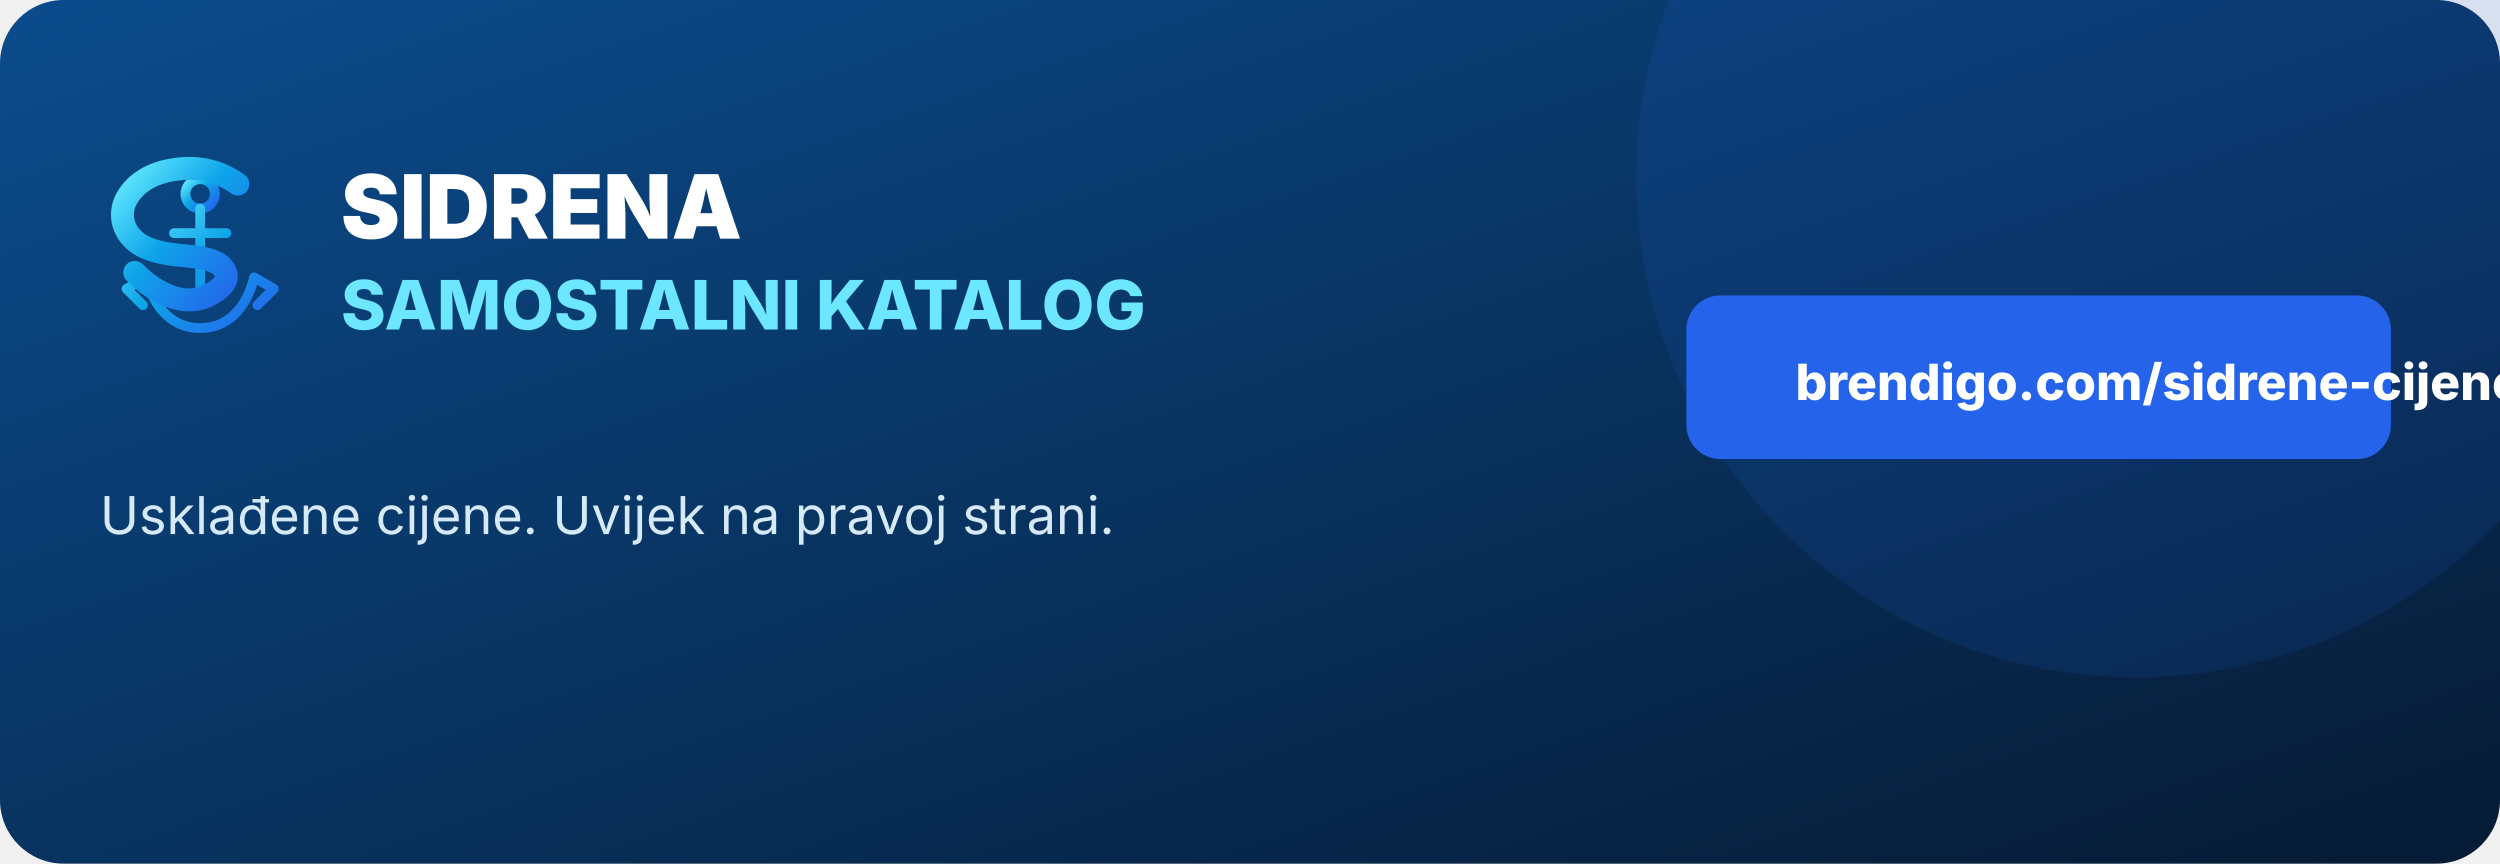
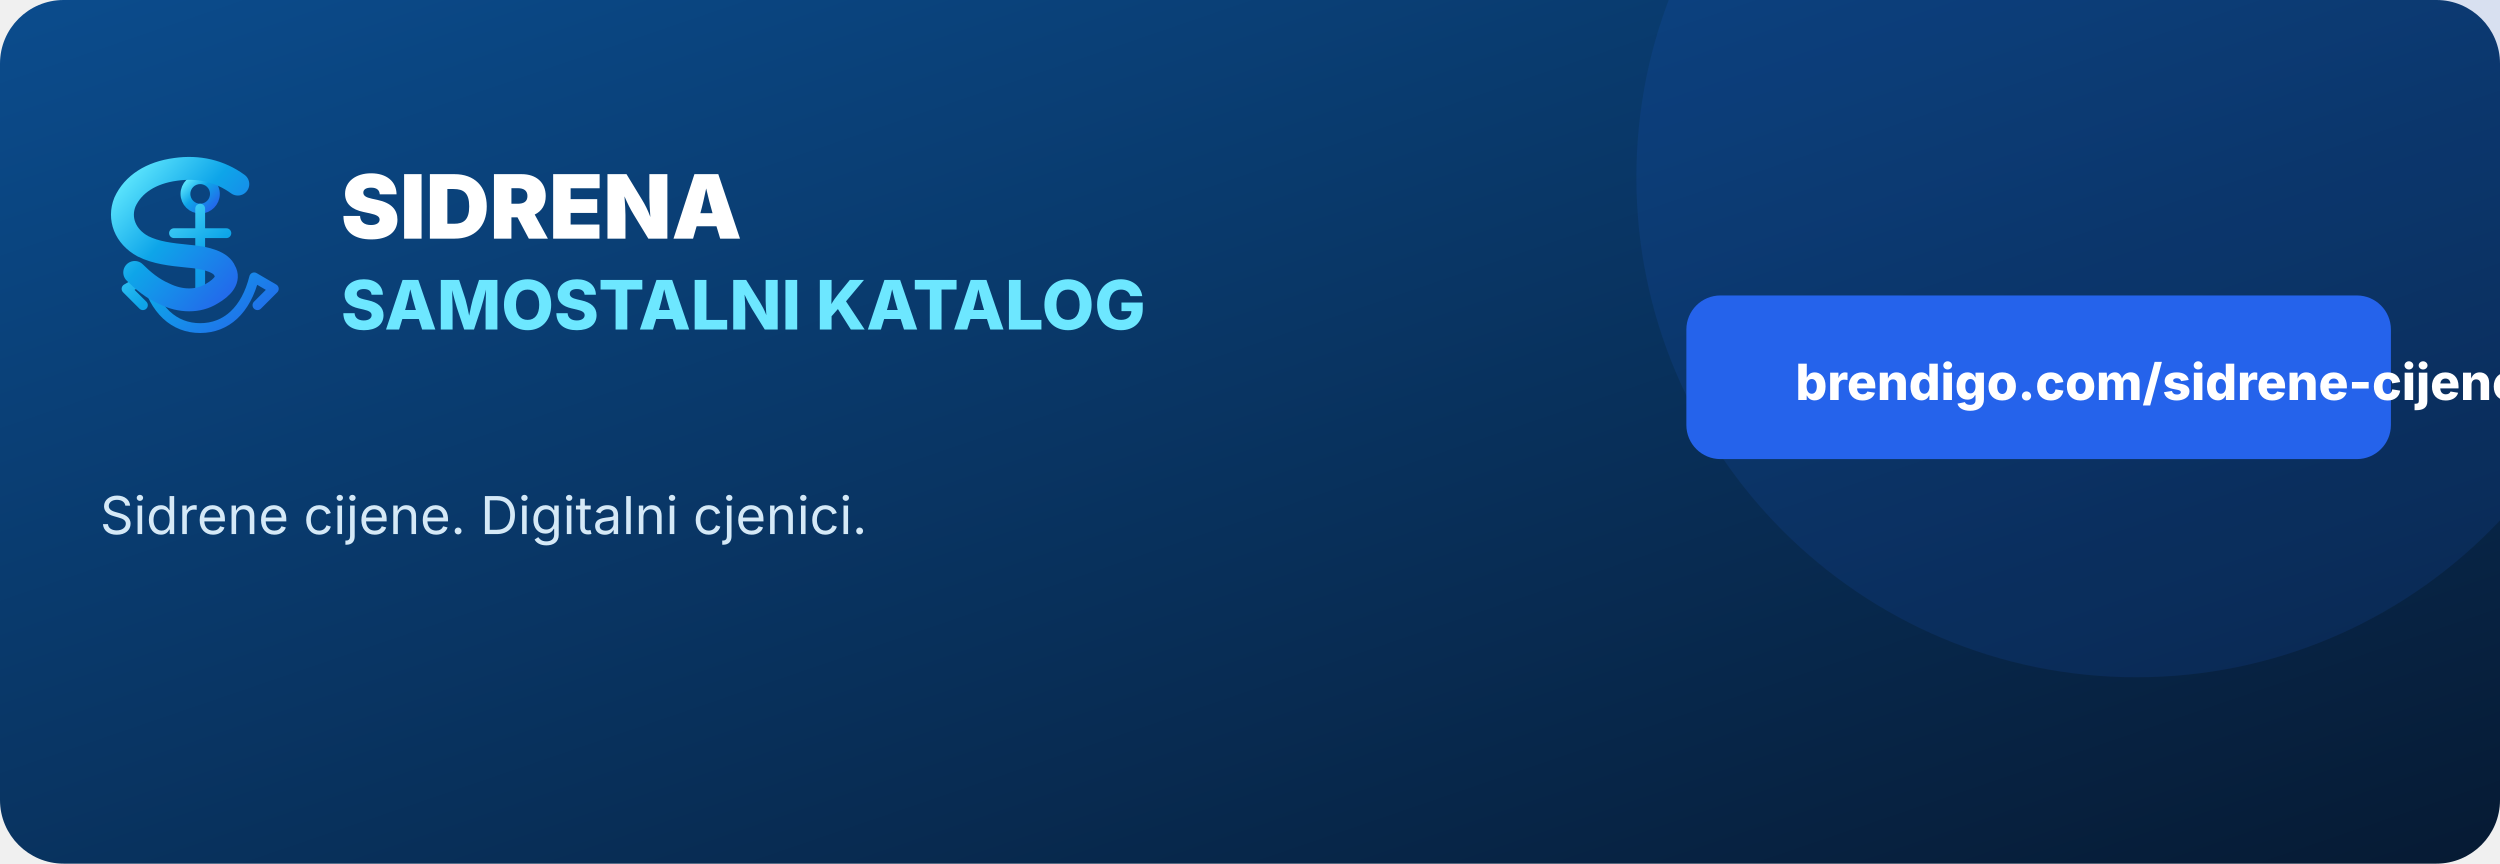
<svg xmlns="http://www.w3.org/2000/svg" viewBox="0 0 1100 380" role="img" aria-labelledby="t">
  <defs>
    <linearGradient id="n" x1="0" y1="0" x2="1" y2="1">
      <stop stop-color="#0B4C8D" />
      <stop offset="1" stop-color="#061A33" />
    </linearGradient>
    <linearGradient id="m" x1="0" y1="0" x2="1" y2="1">
      <stop stop-color="#65ECFF" />
      <stop offset=".45" stop-color="#0EA5E9" />
      <stop offset="1" stop-color="#2563EB" />
    </linearGradient>
  </defs>
  <rect width="1100" height="380" rx="28" fill="url(#n)" />
  <circle cx="940" cy="78" r="220" fill="#2563EB" opacity=".12" />
  <g transform="translate(42 63) scale(.72)">
    <g fill="none" stroke="url(#m)" stroke-linecap="round" stroke-linejoin="round">
      <circle cx="64" cy="31" r="9" stroke-width="6" />
      <path d="M64 40v52M48 55h32M31 82c5 20 17 31 33 31s28-11 33-31M31 82l-12 7 10 10m68-17 12 7-10 10" stroke-width="6" />
      <path d="M87 25c-11-8-24-11-38-9-15 2-26 9-31 20-4 10 0 21 11 27 8 4 17 5 27 6 13 1 21 4 23 9 3 5-1 10-8 14-8 5-19 5-29 0-7-3-13-8-18-13" stroke-width="14" />
    </g>
  </g>
  <text x="150" y="105" fill="#fff" font-family="Inter,Segoe UI,Arial,sans-serif" font-size="39" font-weight="850">SIDRENA</text>
  <text x="150" y="145" fill="#6DE7FF" font-family="Inter,Segoe UI,Arial,sans-serif" font-size="30" font-weight="800">SAMOSTALNI KATALOG</text>
-   <text x="44" y="235" fill="#D5E9F7" font-family="Inter,Segoe UI,Arial,sans-serif" font-size="23">Usklađene cijene. Uvijek na pravoj strani.</text>
+   <text x="44" y="235" fill="#D5E9F7" font-family="Inter,Segoe UI,Arial,sans-serif" font-size="23">Sidrene cijene. Digitalni cjenici.</text>
  <rect x="742" y="130" width="310" height="72" rx="15" fill="#2563EB" />
  <text x="790" y="176" fill="#fff" font-family="Inter,Segoe UI,Arial,sans-serif" font-size="22" font-weight="800">brendigo.com/sidrene-cijene</text>
</svg>
